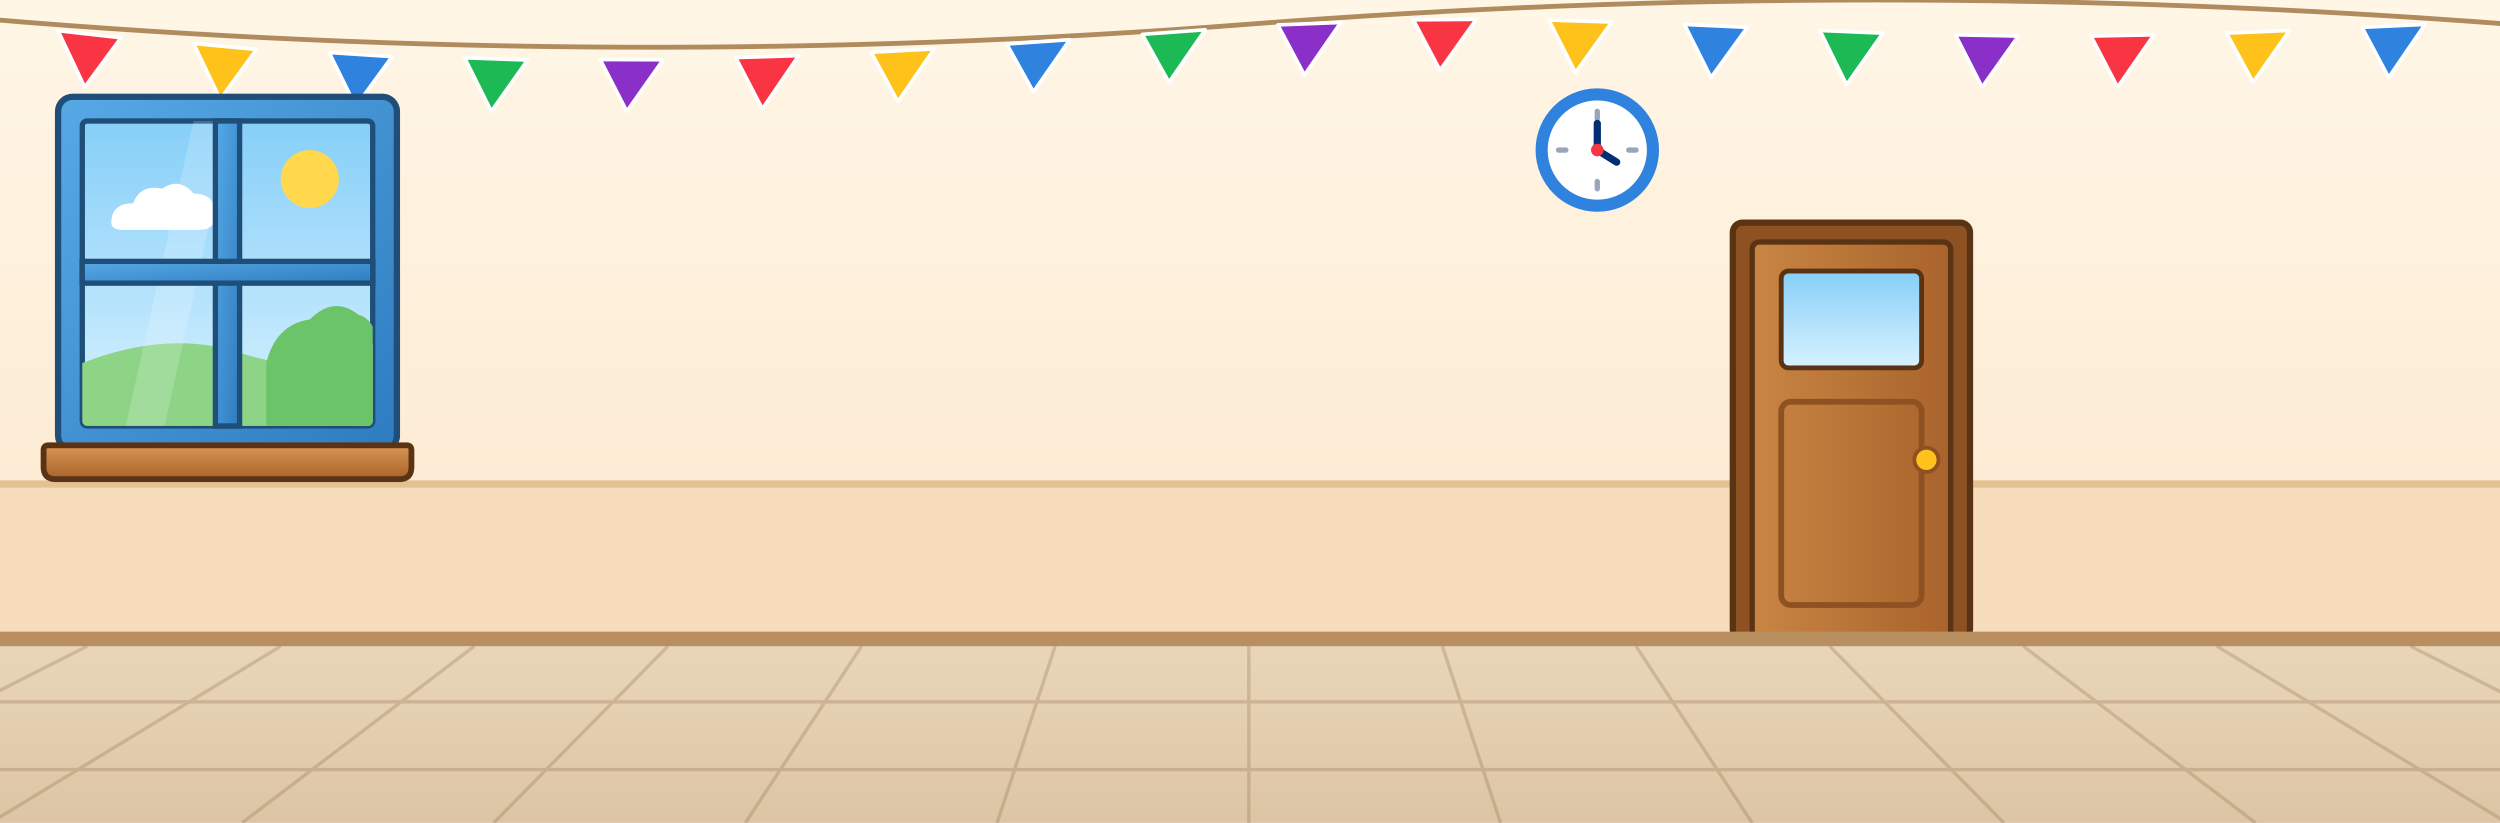
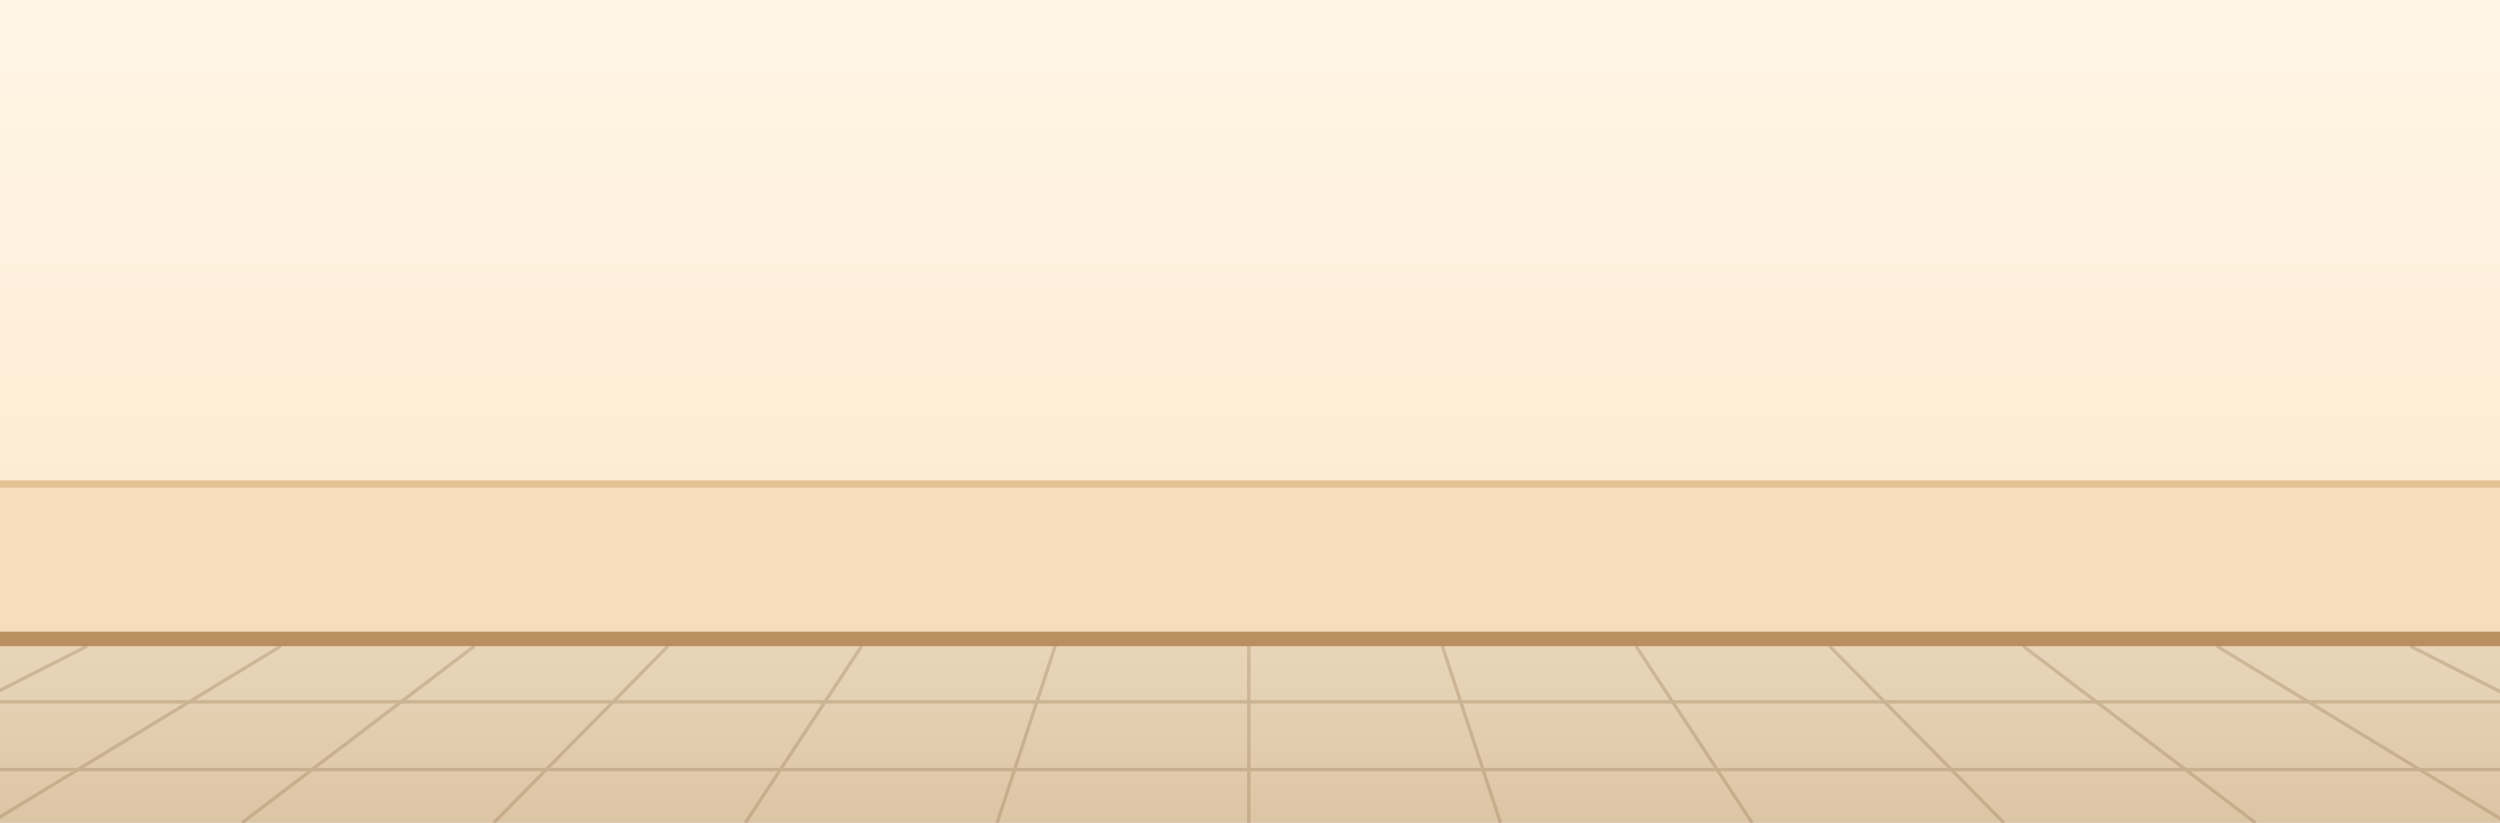
<svg xmlns="http://www.w3.org/2000/svg" viewBox="0 0 1033 340" width="1033" height="340" role="img" aria-label="कक्षा">
  <defs>
    <linearGradient id="crWall" x1="0" y1="0" x2="0" y2="1">
      <stop offset="0" stop-color="#FFF6E6" />
      <stop offset="1" stop-color="#FCE9CF" />
    </linearGradient>
    <linearGradient id="crFloor" x1="0" y1="0" x2="0" y2="1">
      <stop offset="0" stop-color="#E9D6BA" />
      <stop offset="1" stop-color="#DCC5A4" />
    </linearGradient>
-     <linearGradient id="crSky" x1="0" y1="0" x2="0" y2="1">
-       <stop offset="0" stop-color="#86CFF8" />
-       <stop offset="1" stop-color="#D8F2FF" />
-     </linearGradient>
-     <linearGradient id="crBlue" x1="0" y1="0" x2="1" y2="1">
-       <stop offset="0" stop-color="#57A9E6" />
-       <stop offset="1" stop-color="#2E7CC0" />
-     </linearGradient>
-     <linearGradient id="crDoor" x1="0" y1="0" x2="1" y2="0">
-       <stop offset="0" stop-color="#C98543" />
-       <stop offset="1" stop-color="#A9632C" />
-     </linearGradient>
-     <linearGradient id="crSill" x1="0" y1="0" x2="0" y2="1">
-       <stop offset="0" stop-color="#D99552" />
-       <stop offset="1" stop-color="#A9632C" />
-     </linearGradient>
-     <clipPath id="crGlass">
-       <rect x="34" y="50" width="120" height="126" rx="2" />
-     </clipPath>
  </defs>
  <rect width="1033" height="264" fill="url(#crWall)" />
  <rect y="200" width="1033" height="64" fill="#F7DDBB" />
  <path d="M0 200H1033" stroke="#E4C193" stroke-width="3" />
-   <path d="M-4 8Q258 30 516 10T1037 10" fill="none" stroke="#B08B5E" stroke-width="2" />
-   <g stroke="#FFFFFF" stroke-width="1.5" stroke-linejoin="round">
-     <path d="M24 12.7L50 15.6L35 36Z" fill="#F93544" />
-     <path d="M80 18L106 20.4L91 41Z" fill="#FFC21A" />
-     <path d="M136 21.7L162 23.4L147 44Z" fill="#2F82DE" />
-     <path d="M192 23.9L218 24.8L203 46Z" fill="#1DB954" />
-     <path d="M248 24.6L274 24.7L259 46Z" fill="#8B2FC9" />
-     <path d="M304 23.8L330 23L315 45Z" fill="#F93544" />
-     <path d="M360 21.6L386 20.2L371 42Z" fill="#FFC21A" />
-     <path d="M416 18.2L442 16.4L427 38Z" fill="#2F82DE" />
-     <path d="M472 14.2L498 12.3L483 34Z" fill="#1DB954" />
-     <path d="M528 10.3L554 9.3L539 31Z" fill="#8B2FC9" />
-     <path d="M584 8.2L610 8L595 29Z" fill="#F93544" />
-     <path d="M640 8.3L666 9.1L651 30Z" fill="#FFC21A" />
-     <path d="M696 10.1L722 11.3L707 32Z" fill="#2F82DE" />
-     <path d="M752 12.6L778 13.7L763 35Z" fill="#1DB954" />
-     <path d="M808 14.4L834 14.9L819 36Z" fill="#8B2FC9" />
-     <path d="M864 14.9L890 14.4L875 36Z" fill="#F93544" />
-     <path d="M920 13.7L946 12.6L931 34Z" fill="#FFC21A" />
-     <path d="M976 11.3L1002 10.1L987 32Z" fill="#2F82DE" />
-   </g>
-   <g transform="translate(660 62)">
-     <circle r="23" fill="#FFFFFF" stroke="#2F82DE" stroke-width="5" />
-     <g stroke="#9AA6B8" stroke-width="2.2" stroke-linecap="round">
-       <path d="M0-16V-13M0 13V16M-16 0H-13M13 0H16" />
-     </g>
-     <path d="M0 0V-11M0 0L8 5" stroke="#012F76" stroke-width="3" stroke-linecap="round" />
-     <circle r="2.6" fill="#F93544" />
-   </g>
-   <rect x="24" y="40" width="140" height="146" rx="6" fill="url(#crBlue)" stroke="#1F4E79" stroke-width="2.6" />
-   <rect x="34" y="50" width="120" height="126" rx="2" fill="url(#crSky)" stroke="#1F4E79" stroke-width="2.2" />
-   <g clip-path="url(#crGlass)">
-     <circle cx="128" cy="74" r="12" fill="#FFD84D" />
-     <path d="M46 92Q46 84 55 84Q58 76 67 78Q74 73 80 80Q89 80 89 89Q89 95 82 95H51Q46 95 46 92Z" fill="#FFFFFF" />
-     <path d="M34 150Q70 136 100 146T154 142V176H34Z" fill="#8ED486" />
-     <path d="M110 150Q114 134 128 132Q138 122 148 130Q156 132 156 146V176H110Z" fill="#6CC46A" />
-     <path d="M52 176L80 50H96L68 176Z" fill="#FFFFFF" opacity=".18" />
-   </g>
-   <g stroke="#1F4E79" stroke-width="2.2">
-     <rect x="89" y="50" width="10" height="126" fill="url(#crBlue)" />
-     <rect x="34" y="108" width="120" height="9" fill="url(#crBlue)" />
-   </g>
-   <path d="M20 184H168Q170 184 170 186V193Q170 198 165 198H23Q18 198 18 193V186Q18 184 20 184Z" fill="url(#crSill)" stroke="#5A3314" stroke-width="2.4" stroke-linejoin="round" />
-   <rect x="716" y="92" width="98" height="172" rx="4" fill="#8E5122" stroke="#5A3314" stroke-width="2.6" />
-   <rect x="724" y="100" width="82" height="164" rx="3" fill="url(#crDoor)" stroke="#5A3314" stroke-width="2.2" />
-   <rect x="736" y="112" width="58" height="40" rx="3" fill="url(#crSky)" stroke="#5A3314" stroke-width="2" />
-   <rect x="736" y="166" width="58" height="84" rx="4" fill="none" stroke="#8E5122" stroke-width="2.4" />
-   <circle cx="796" cy="190" r="5" fill="#FFC21A" stroke="#8E5122" stroke-width="1.6" />
  <rect y="264" width="1033" height="76" fill="url(#crFloor)" />
  <path d="M0 264H1033" stroke="#B98F5F" stroke-width="6" />
  <g stroke="#8A6A45" stroke-width="1.4" opacity=".28" fill="none">
    <path d="M0 290H1033M0 318H1033" />
    <path d="M36 267L-108 340M116 267L-4 340M196 267L100 340M276 267L204 340M356 267L308 340M436 267L412 340M516 267V340M596 267L620 340M676 267L724 340M756 267L828 340M836 267L932 340M916 267L1036 340M996 267L1140 340" />
  </g>
</svg>
